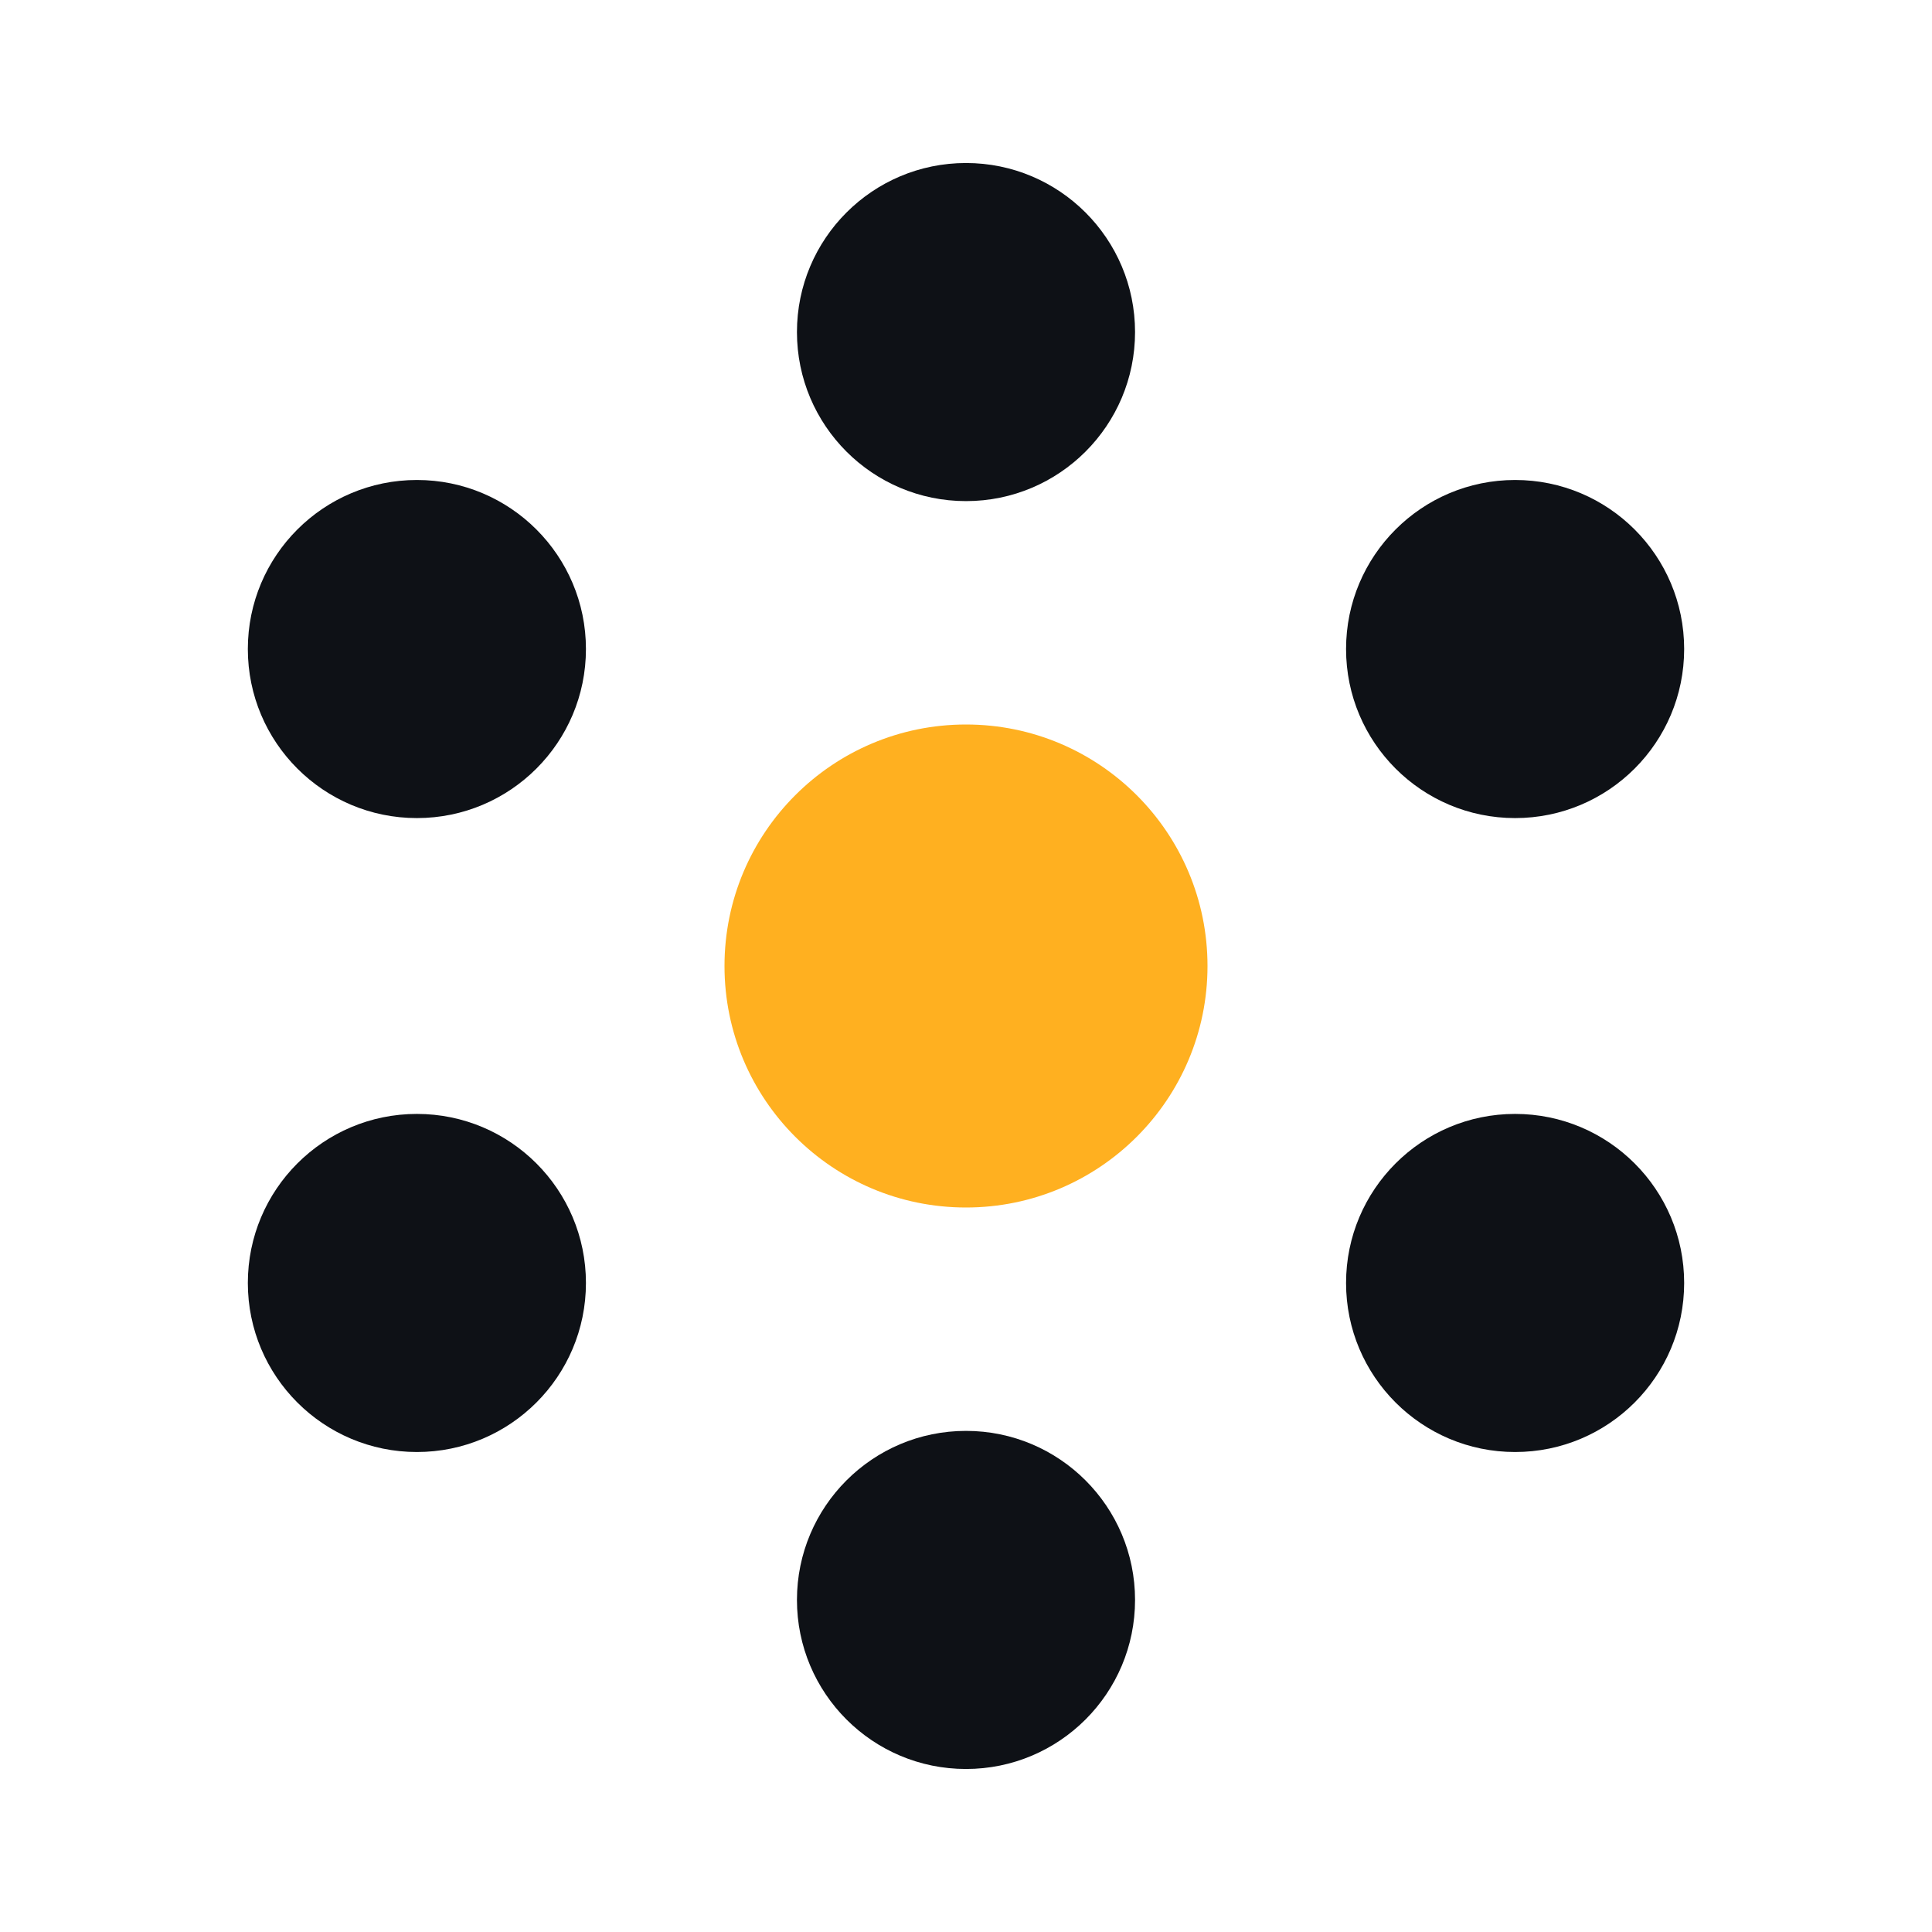
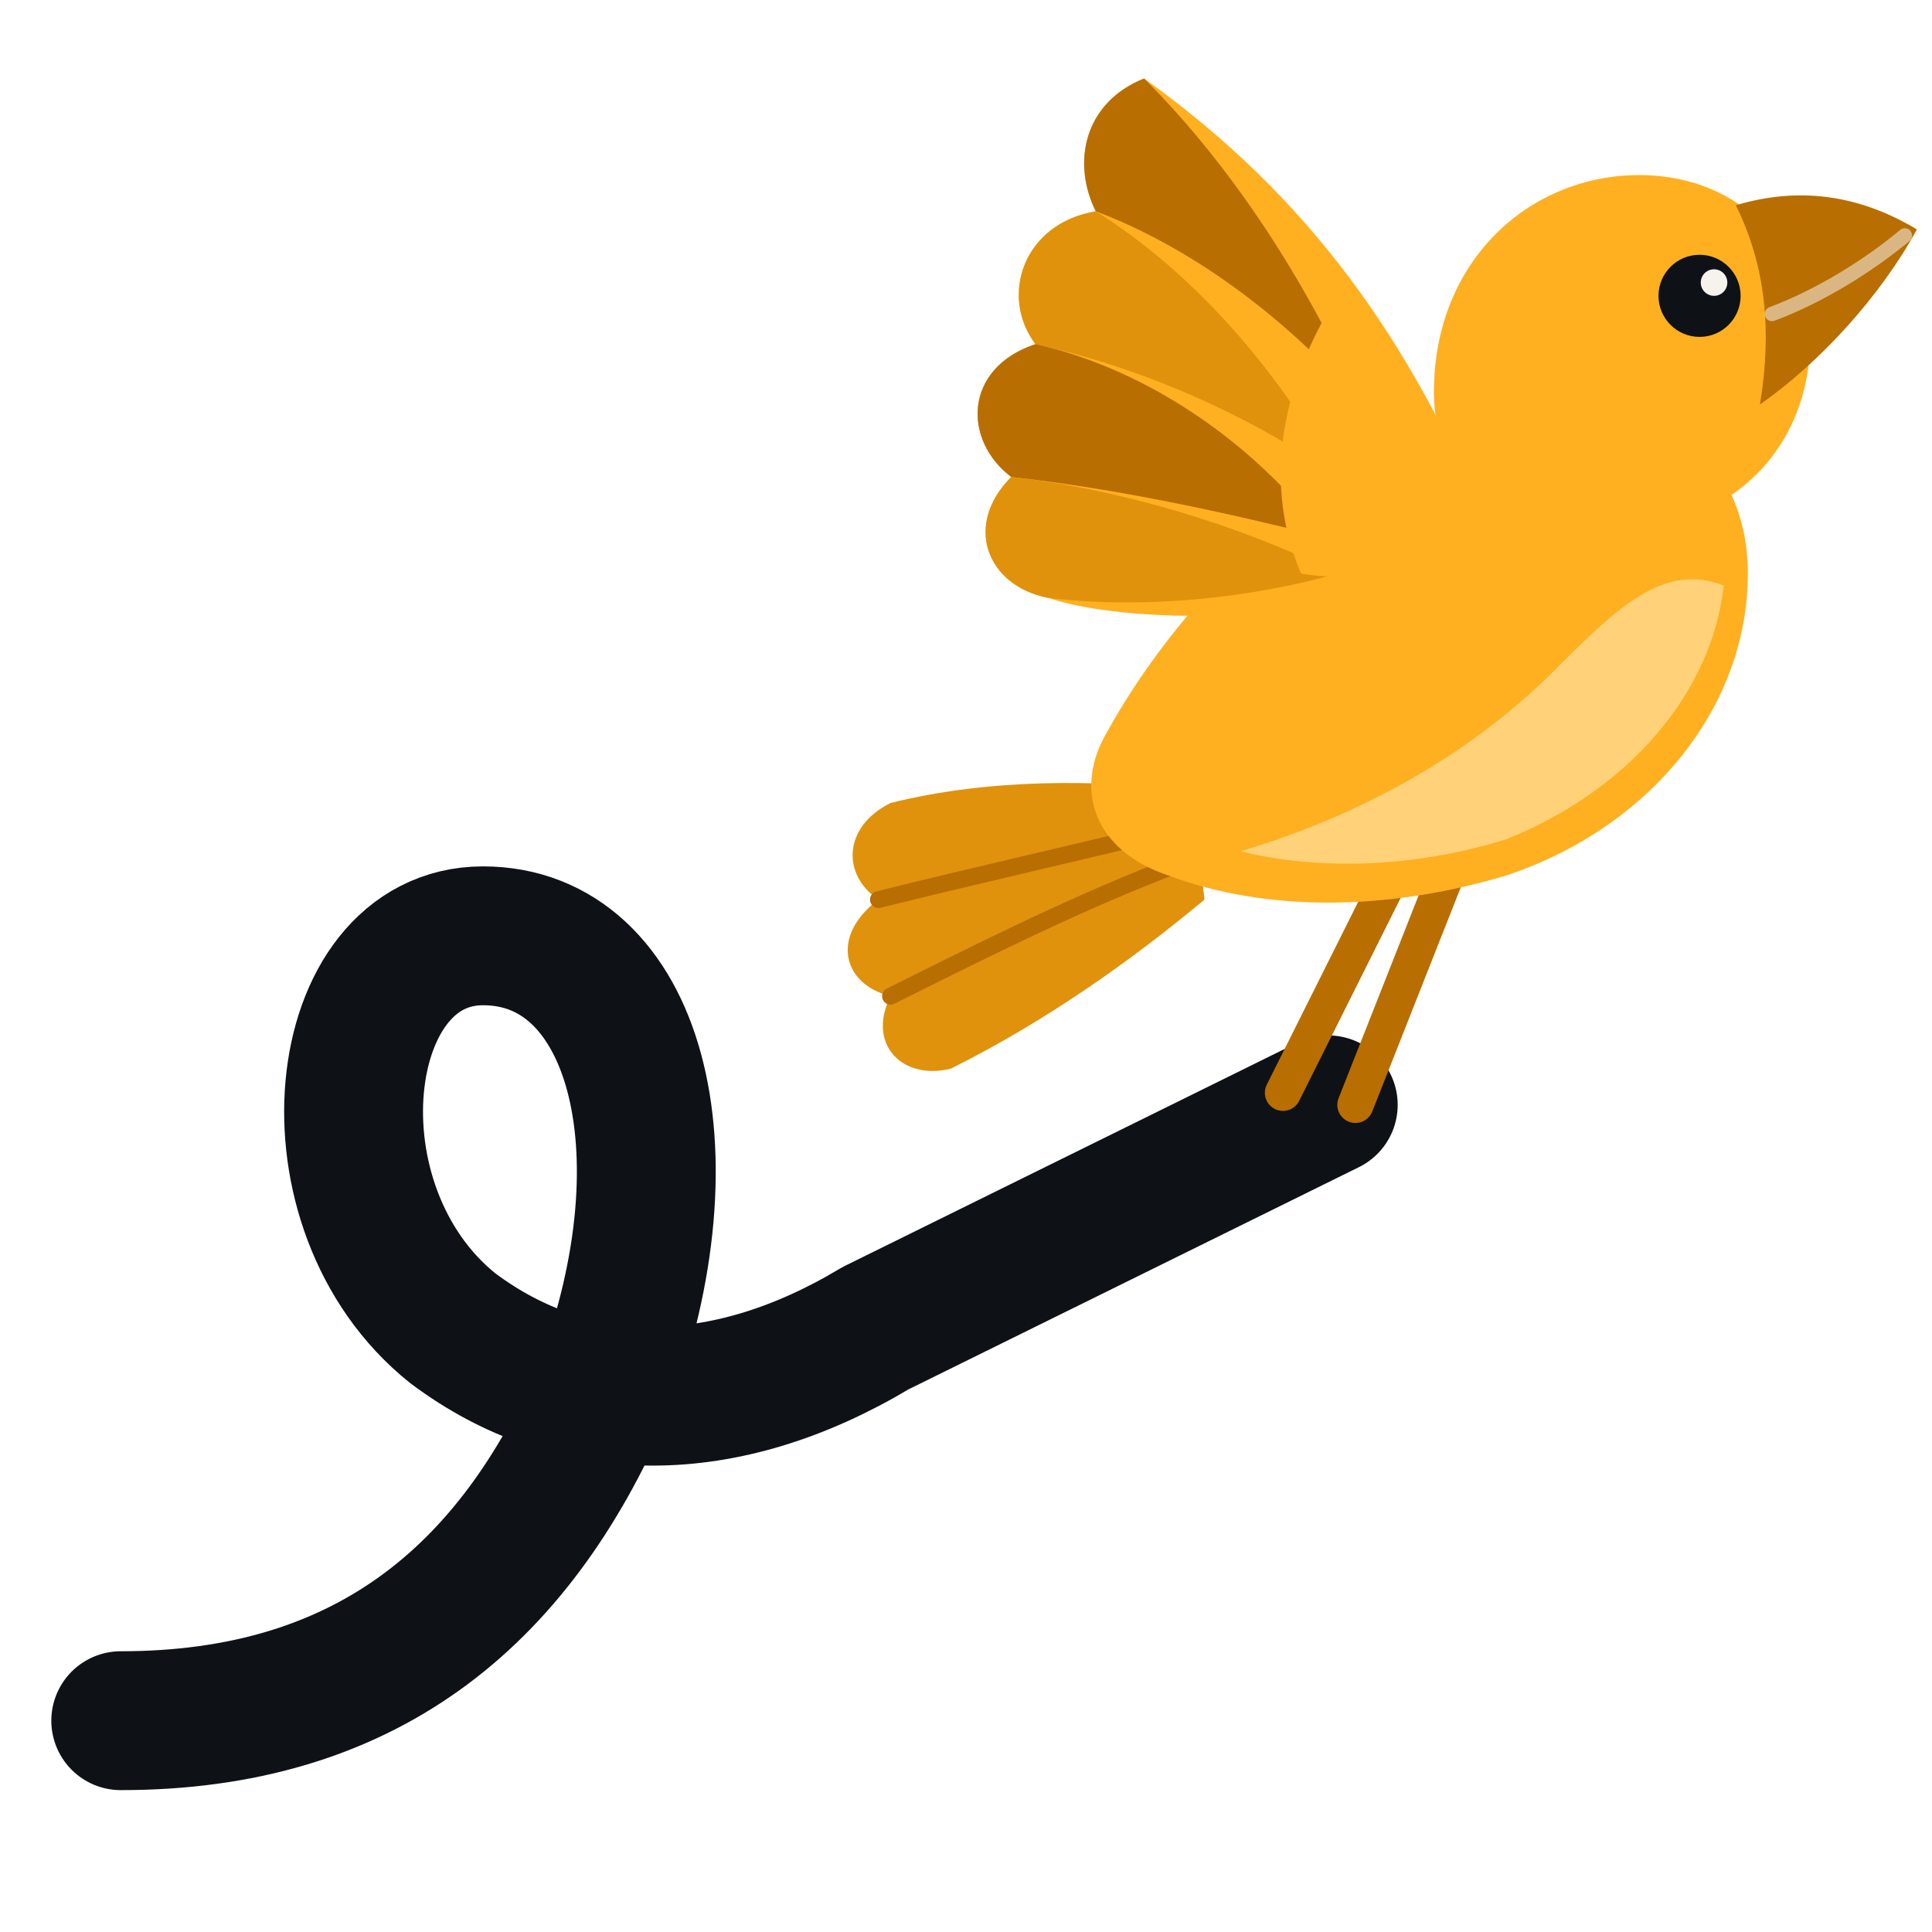
<svg xmlns="http://www.w3.org/2000/svg" viewBox="0 0 64 64" role="img" aria-label="Loose Ends">
-   <circle cx="32.00" cy="11.00" r="5.6" fill="#0e1116" />
-   <circle cx="50.19" cy="21.50" r="5.6" fill="#0e1116" />
-   <circle cx="50.19" cy="42.50" r="5.6" fill="#0e1116" />
-   <circle cx="32.00" cy="53.00" r="5.6" fill="#0e1116" />
-   <circle cx="13.81" cy="42.50" r="5.6" fill="#0e1116" />
-   <circle cx="13.81" cy="21.50" r="5.6" fill="#0e1116" />
-   <circle cx="32" cy="32" r="8" fill="#ffb020" />
+   <g transform="translate(0 3)">
+     <path d="M4 54 C 12 54 17 50 20 43 C 23 35 21 28 16 28 C 11 28 10 37 15 41 C 19 44 24 44 29 41 L 44 33.6" fill="none" stroke="#0e1116" stroke-width="4.6" stroke-linecap="round" stroke-linejoin="round" />
+     <g transform="translate(23.5 -2) scale(0.4)">
+       <path d="M56 71 L 47.5 88 M 61 70 L 53.5 89" fill="none" stroke="#b86e00" stroke-width="3" stroke-linecap="round" />
+       <path d="M40 63 C 32 62 23 62 15 64 C 11 66 11 70 14 72 C 10 75 11 79 15 80 C 13 84 16 87 20 86 C 28 82 35 77 41 72 Z" fill="#e0920c" />
+       <path d="M14 72 C 22 70 31 68 39 66 M 15 80 C 23 76 31 72 39 69" fill="none" stroke="#b86e00" stroke-width="1.4" stroke-linecap="round" />
+       <path d="M58 34 C 64 30 70 29 76 31 C 82 33 86 38 86 45 C 86 56 78 66 66 70 C 56 73 46 73 38 70 C 32 68 30 63 33 58 C 38 49 47 39 58 34 Z" fill="#ffb020" />
+       <path d="M84 46 C 83 55 76 63 66 67 C 58 69.5 50 69.5 44 68 C 54 65 63 60 70 53 C 75 48 79 44 84 46 Z" fill="#ffd27a" />
+       <path d="M60 30 C 60 19 68 12 77 12 C 86 12 92 19 91 28 C 90 35 85 40 78 41 C 69 42 60 39 60 30 Z" fill="#ffb020" />
+       <path d="M85 14.5 C 90 13 95 13.5 100 16.5 C 97 22 92 27.5 87 31 C 88 25 87.5 19.5 85 14.5 Z" fill="#b86e00" />
+       <path d="M88 23.5 C 92 22 96 19.5 99 17" fill="none" stroke="#f6f3ec" stroke-width="1.2" stroke-linecap="round" opacity="0.55" />
+       <path d="M64 40 C 58 26 50 14 36 4 C 31 6 30 11 32 15 C 26 16 24 22 27 26 C 21 28 21 34 25 37 C 21 41 23 46 28 47 C 34 49 46 49 54 47 C 59 46 62 43 64 40 Z" fill="#ffb020" />
+       <path d="M36 4 C 31 6 30 11 32 15 C 40 18 48 24 54 31 C 50 22 44 12 36 4 Z" fill="#b86e00" />
+       <path d="M32 15 C 26 16 24 22 27 26 C 36 28 45 32 52 37 C 47 28 40 20 32 15 Z" fill="#e0920c" />
+       <path d="M27 26 C 21 28 21 34 25 37 C 34 38 43 40 51 42 C 45 34 36 28 27 26 Z" fill="#b86e00" />
+       <path d="M25 37 C 21 41 23 46 28 47 C 36 48 45 47 52 45 C 44 41 34 38 25 37 Z" fill="#e0920c" />
+       <path d="M64 40 C 61 33 57 27 52 22 C 47 30 46 38 49 45 C 55 46 60 44 64 40 Z" fill="#ffb020" />
+       <circle cx="82" cy="22" r="3.4" fill="#0e1116" />
+       <circle cx="83.2" cy="20.9" r="1.1" fill="#f6f3ec" />
+     </g>
+   </g>
</svg>
